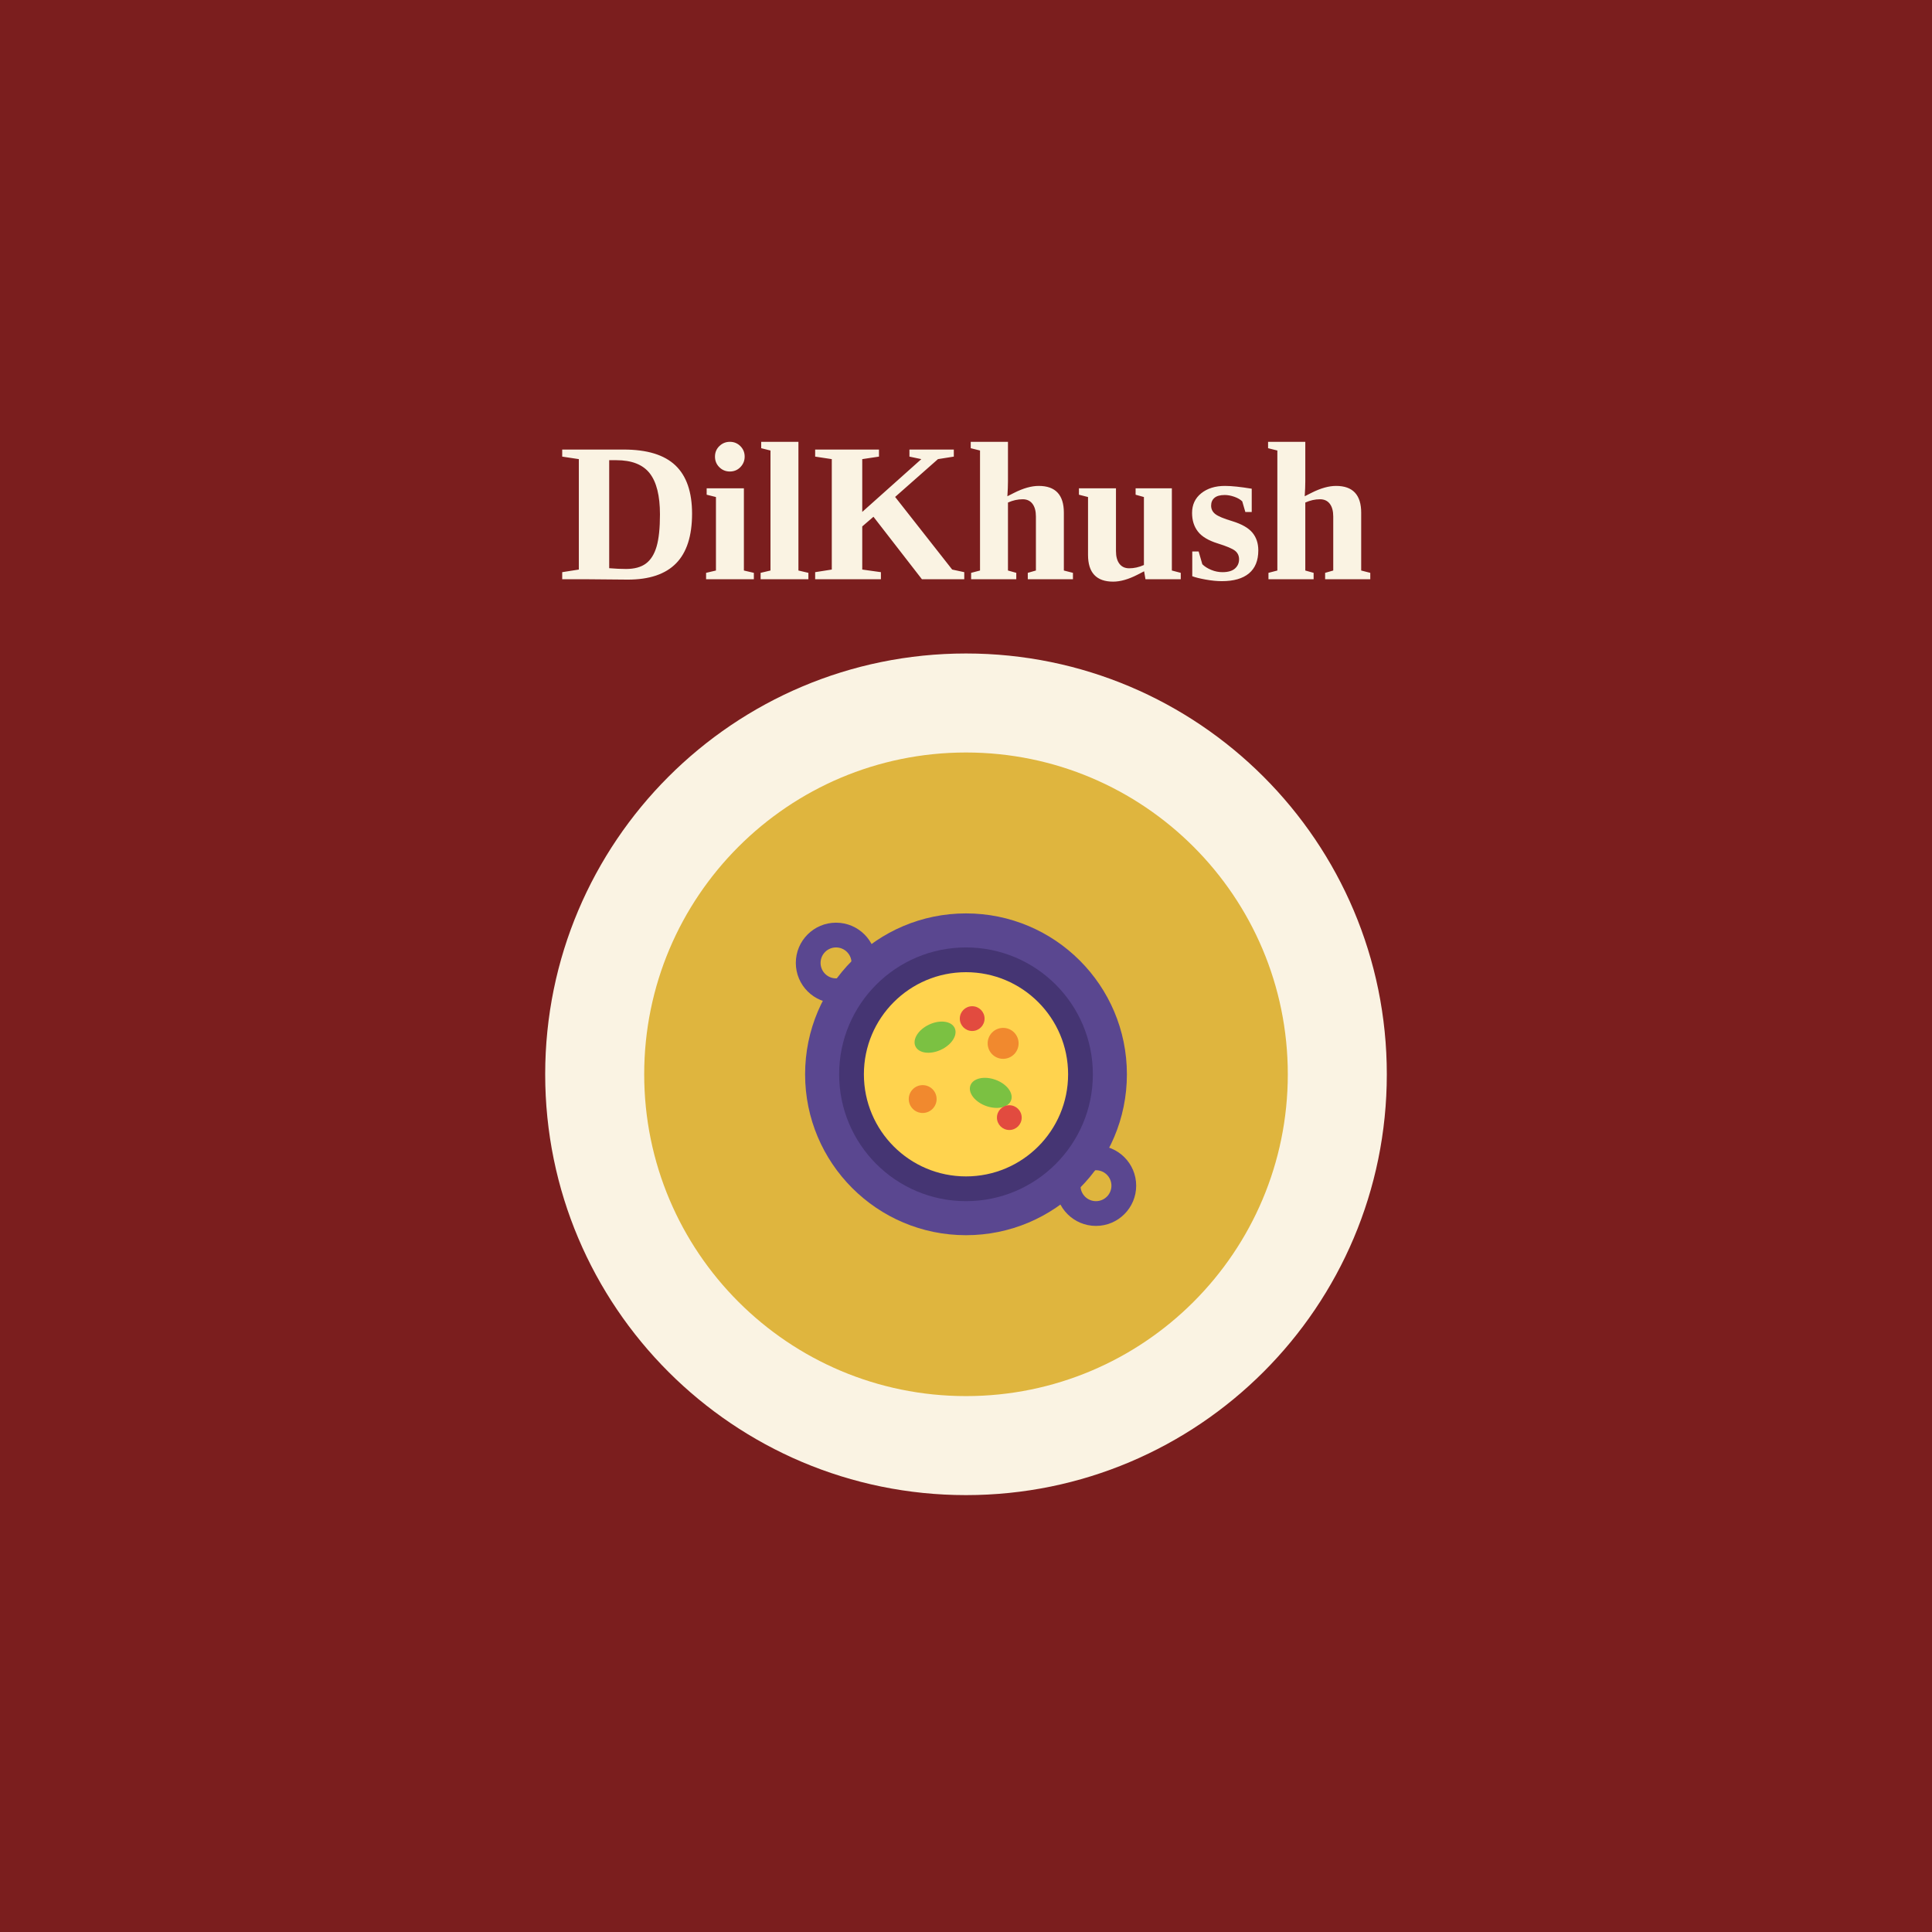
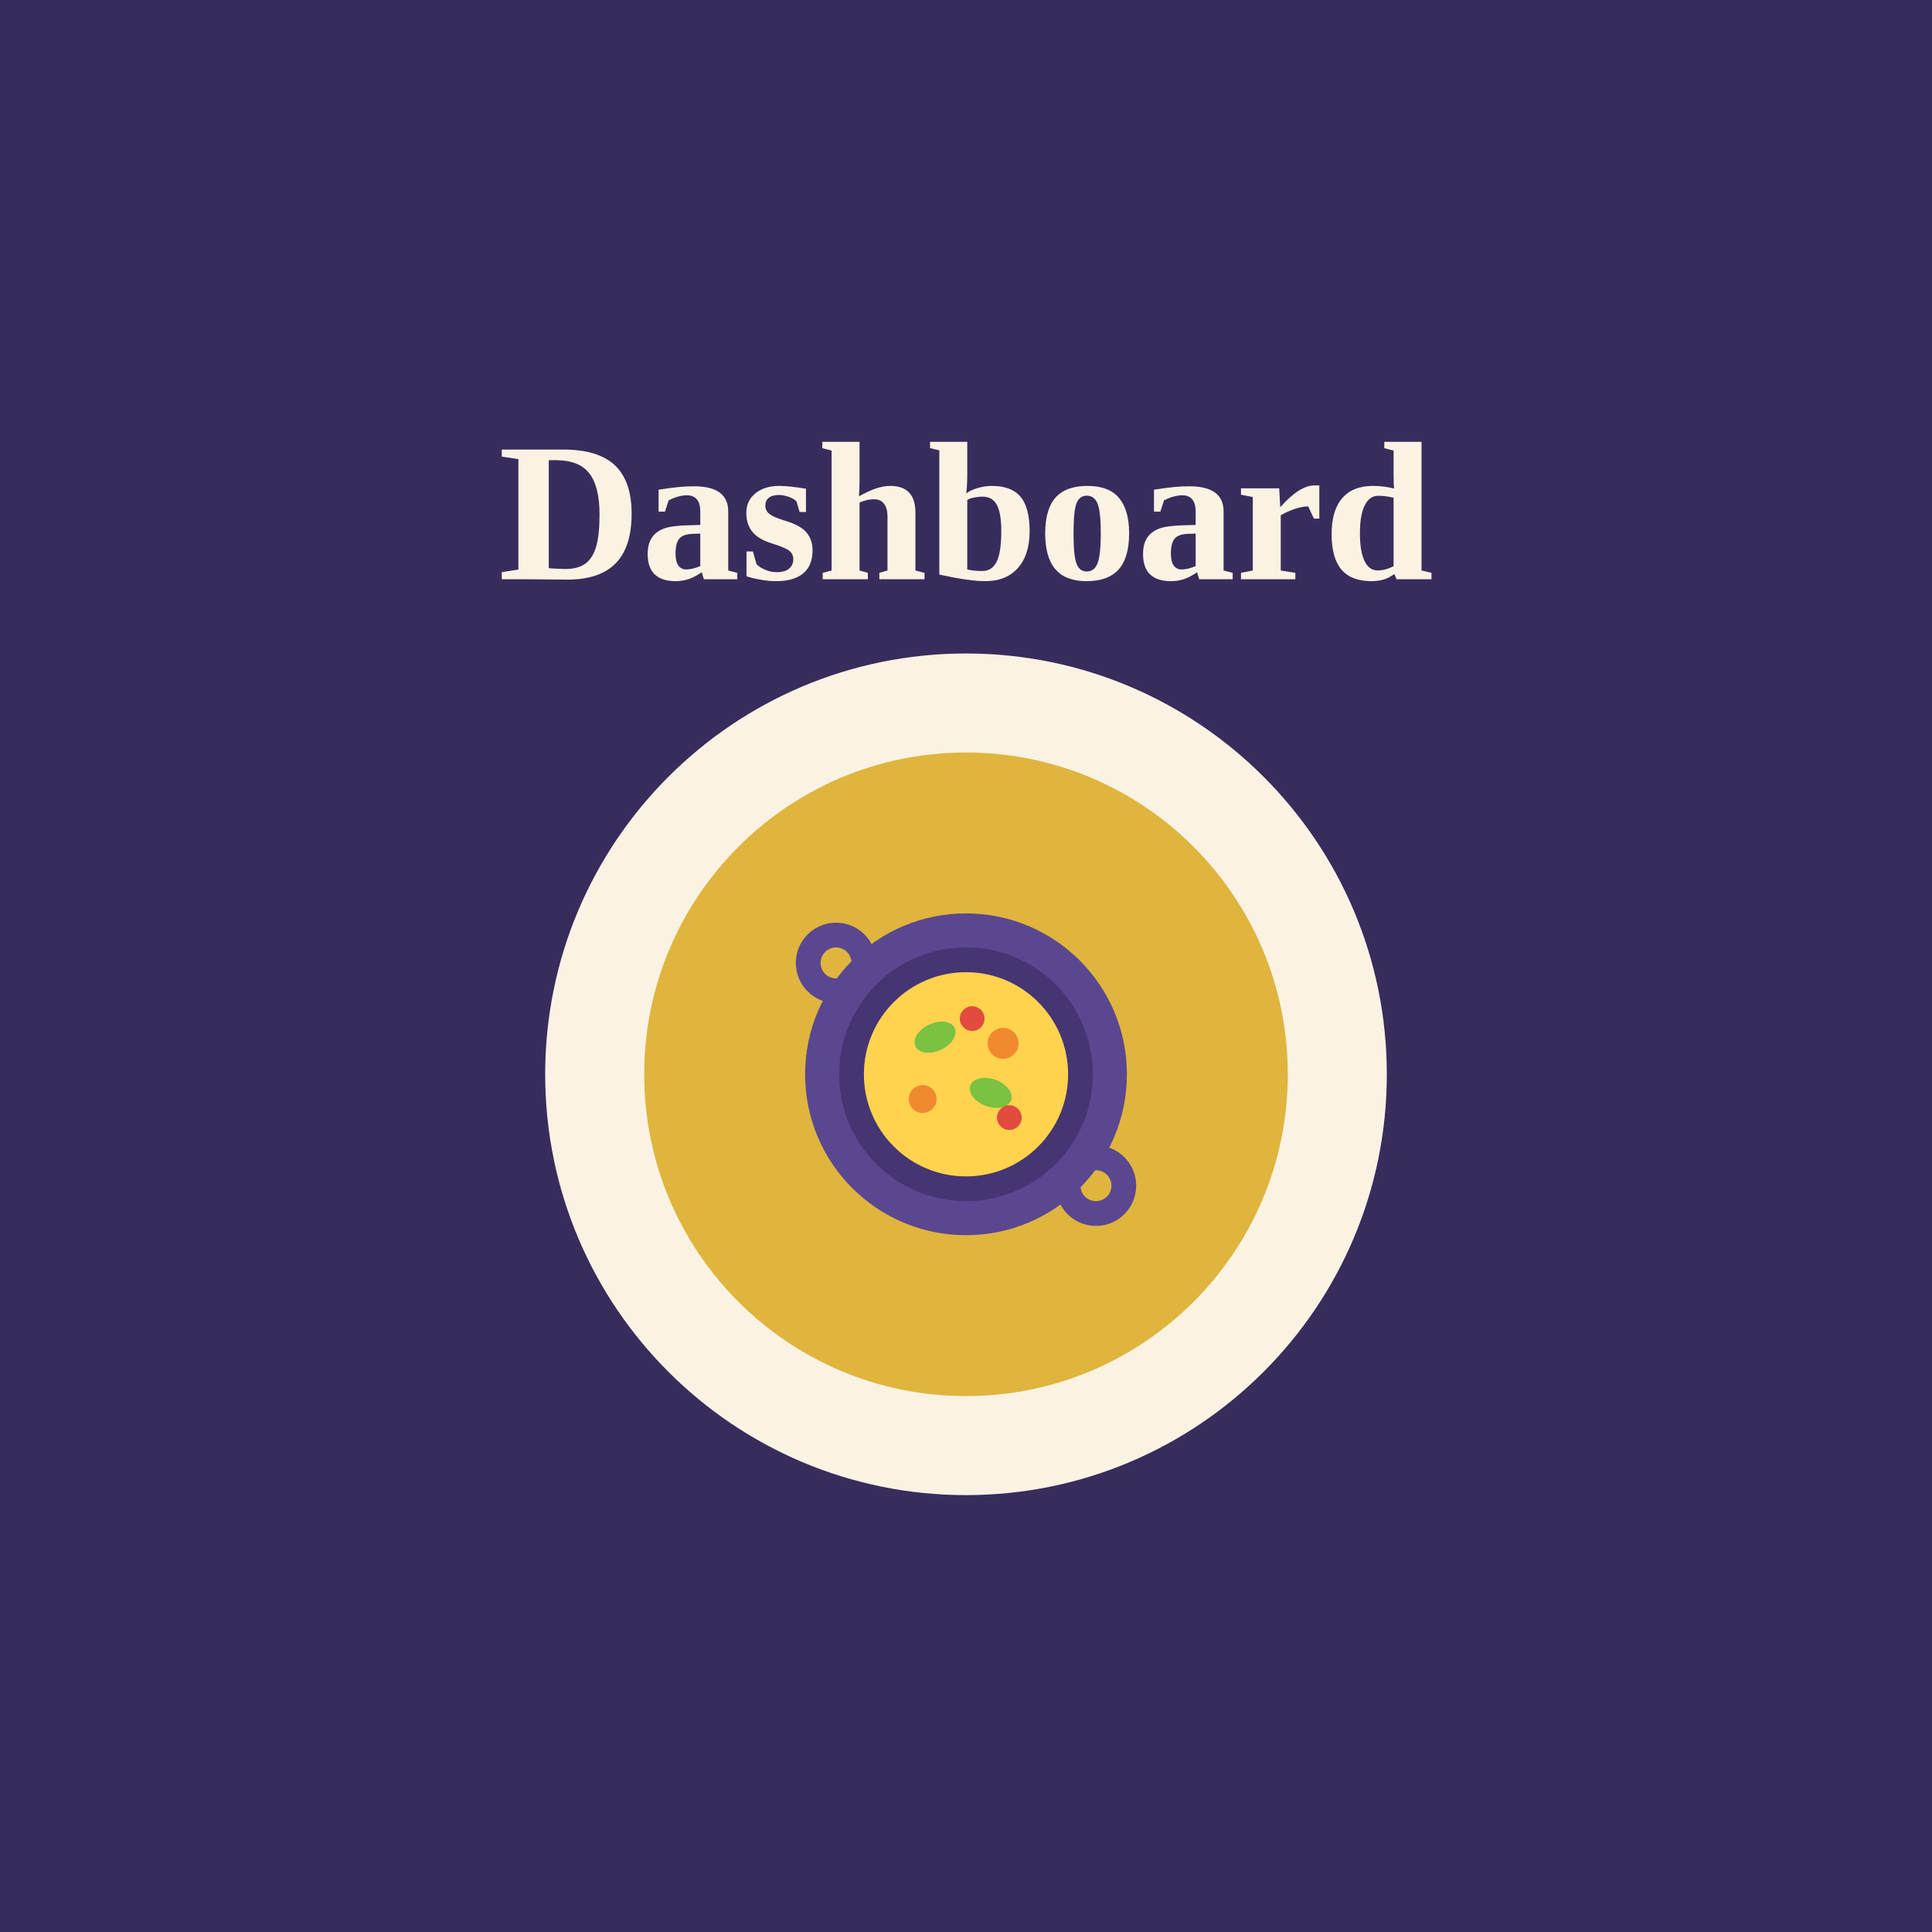
- <svg xmlns="http://www.w3.org/2000/svg" viewBox="0 0 512 512" role="img" aria-label="DilKhush Dhaba">
-   <rect width="512" height="512" fill="#7B1E1E" />
+ <svg xmlns="http://www.w3.org/2000/svg" viewBox="0 0 512 512" role="img" aria-label="DilKhush Dashboard">
+   <rect width="512" height="512" fill="#382C5C" />
  <g transform="translate(256 256) scale(0.82) translate(-256 -245)">
-     <text x="256" y="120" text-anchor="middle" fill="#FAF3E3" font-weight="bold" font-size="64" font-family="Georgia, 'Times New Roman', 'Liberation Serif', serif">DilKhush</text>
+     <text x="256" y="120" text-anchor="middle" fill="#FAF3E3" font-weight="bold" font-size="64" font-family="Georgia, 'Times New Roman', 'Liberation Serif', serif">Dashboard</text>
    <circle cx="256" cy="280" r="136" fill="#FAF3E3" />
    <circle cx="256" cy="280" r="104" fill="#DFB53E" />
    <g fill="#5A4790">
      <circle cx="214" cy="244" r="13" />
      <circle cx="298" cy="316" r="13" />
    </g>
    <circle cx="214" cy="244" r="5" fill="#DFB53E" />
    <circle cx="298" cy="316" r="5" fill="#DFB53E" />
    <circle cx="256" cy="280" r="52" fill="#5A4790" />
    <circle cx="256" cy="280" r="41" fill="#453573" />
    <circle cx="256" cy="280" r="33" fill="#FFD34E" />
    <ellipse cx="246" cy="268" rx="7" ry="4.5" fill="#7BC142" transform="rotate(-25 246 268)" />
    <ellipse cx="264" cy="286" rx="7" ry="4.5" fill="#7BC142" transform="rotate(20 264 286)" />
    <circle cx="268" cy="270" r="5" fill="#F1892E" />
    <circle cx="242" cy="288" r="4.5" fill="#F1892E" />
    <circle cx="258" cy="262" r="4" fill="#E24B3F" />
    <circle cx="270" cy="294" r="4" fill="#E24B3F" />
  </g>
</svg>
